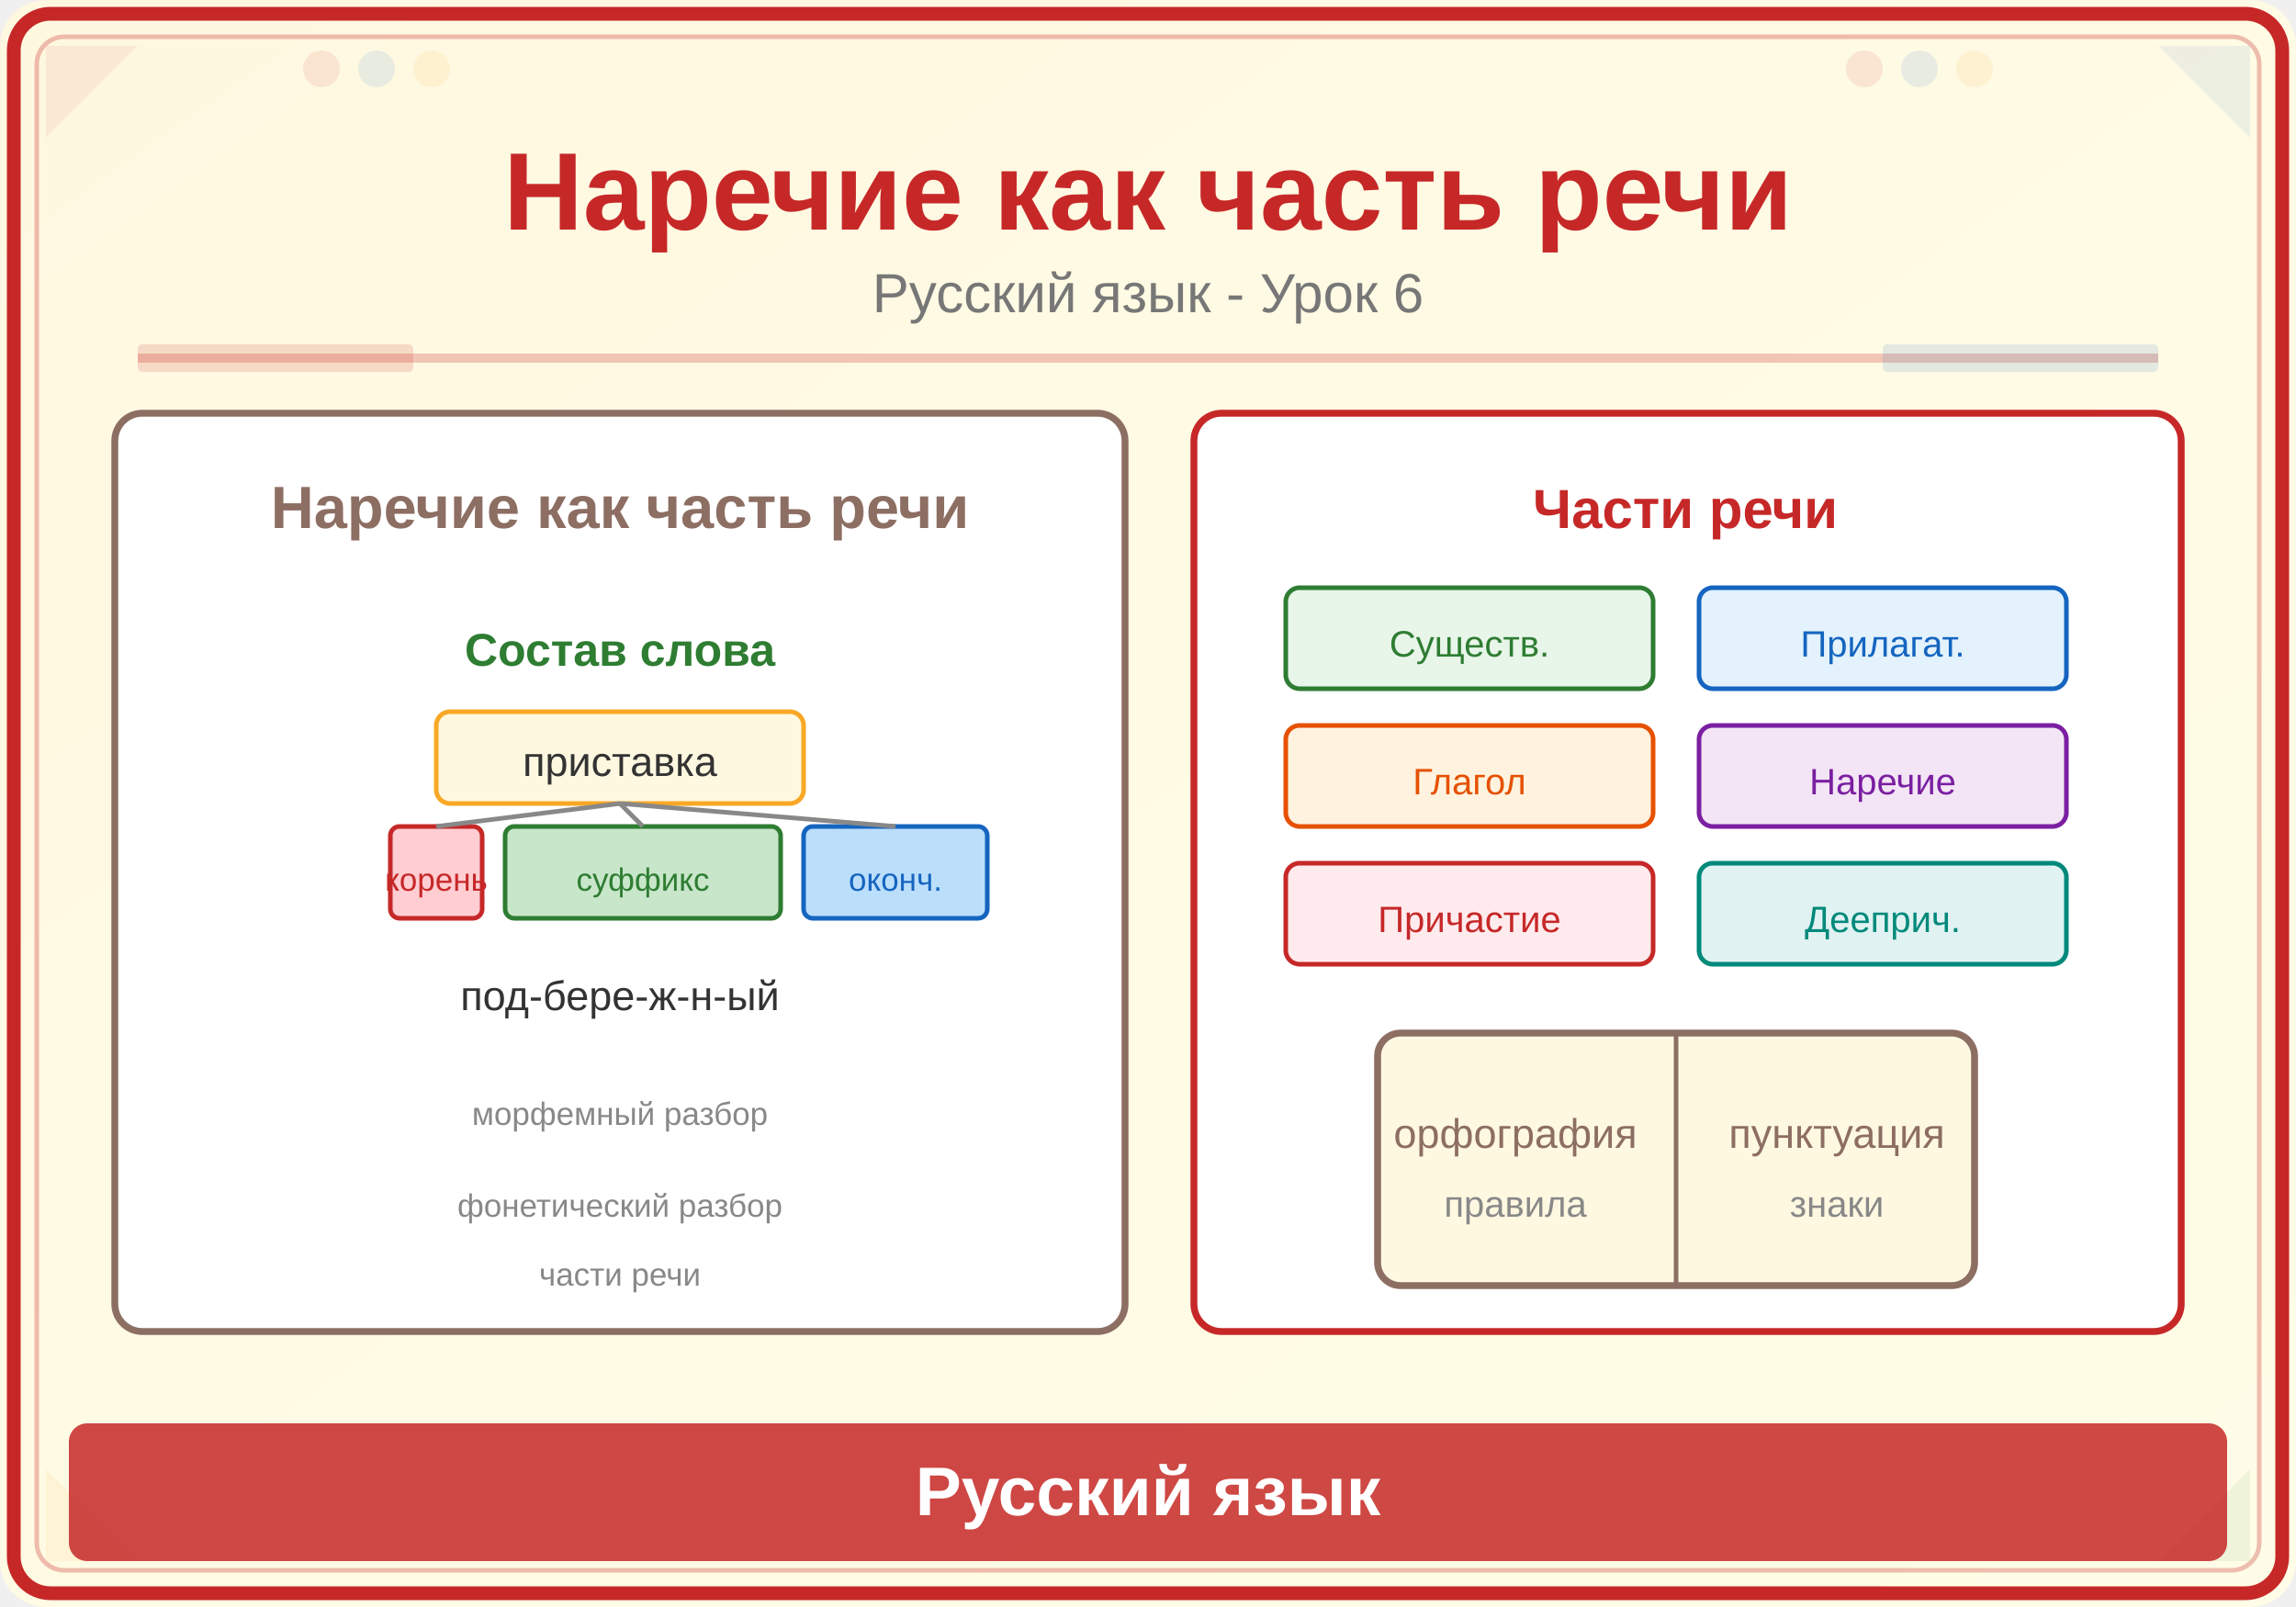
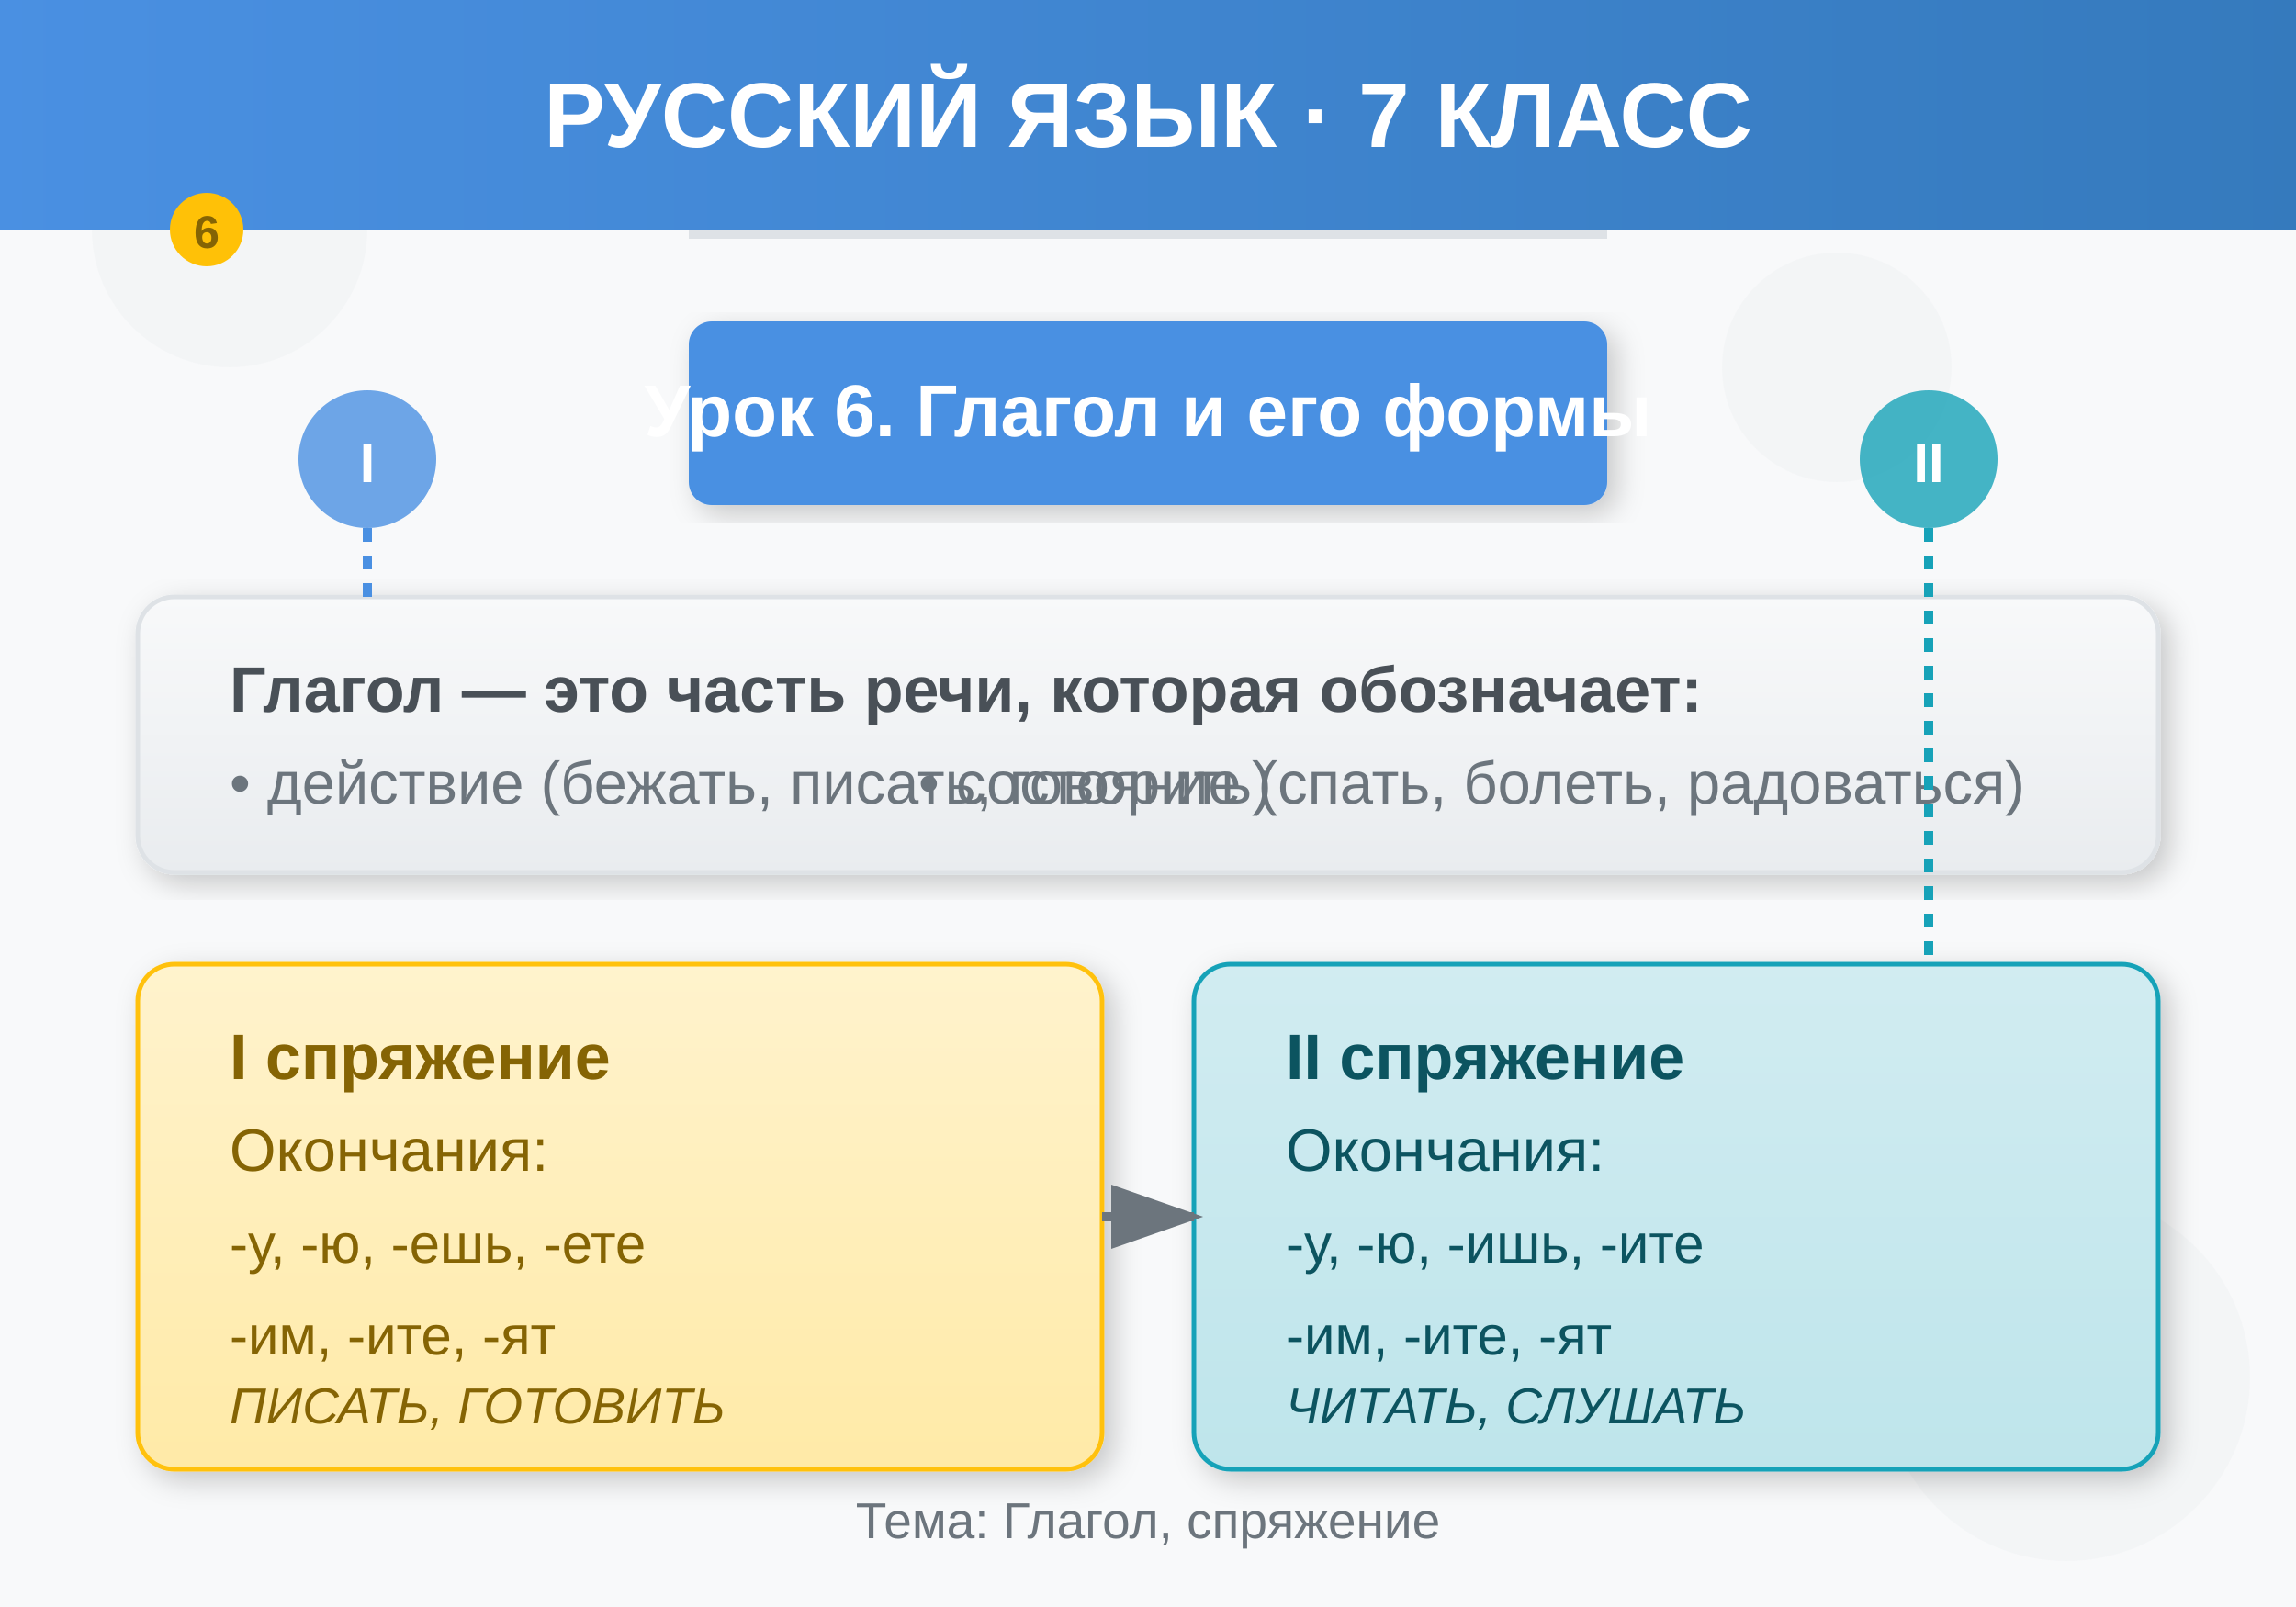
<svg xmlns="http://www.w3.org/2000/svg" viewBox="0 0 500 350">
  <defs>
-     <linearGradient id="bg" x1="0" y1="0" x2="1" y2="1">
-       <stop offset="0%" stop-color="#FFF8E1" />
-       <stop offset="100%" stop-color="#FFFDE7" />
+     <linearGradient id="headerGrad" x1="0%" y1="0%" x2="100%" y2="0%">
+       <stop offset="0%" style="stop-color:#4a90e2;stop-opacity:1" />
+       <stop offset="100%" style="stop-color:#357abd;stop-opacity:1" />
    </linearGradient>
+     <linearGradient id="boxGrad1" x1="0%" y1="0%" x2="0%" y2="100%">
+       <stop offset="0%" style="stop-color:#f8f9fa;stop-opacity:1" />
+       <stop offset="100%" style="stop-color:#e9ecef;stop-opacity:1" />
+     </linearGradient>
+     <linearGradient id="boxGrad2" x1="0%" y1="0%" x2="0%" y2="100%">
+       <stop offset="0%" style="stop-color:#fff3cd;stop-opacity:1" />
+       <stop offset="100%" style="stop-color:#ffeaa7;stop-opacity:1" />
+     </linearGradient>
+     <linearGradient id="boxGrad3" x1="0%" y1="0%" x2="0%" y2="100%">
+       <stop offset="0%" style="stop-color:#d1ecf1;stop-opacity:1" />
+       <stop offset="100%" style="stop-color:#bee5eb;stop-opacity:1" />
+     </linearGradient>
+     <filter id="shadow">
+       <feDropShadow dx="2" dy="2" stdDeviation="3" flood-opacity="0.2" />
+     </filter>
  </defs>
-   <rect width="500" height="350" fill="url(#bg)" rx="10" />
-   <rect x="3" y="3" width="494" height="344" rx="8" fill="none" stroke="#C62828" stroke-width="3" />
-   <rect x="8" y="8" width="484" height="334" rx="6" fill="none" stroke="#C62828" stroke-width="1" opacity="0.3" />
-   <polygon points="10,10 30,10 10,30" fill="#C62828" opacity="0.08" />
-   <polygon points="490,10 470,10 490,30" fill="#1565C0" opacity="0.08" />
-   <polygon points="10,340 30,340 10,320" fill="#F9A825" opacity="0.08" />
-   <polygon points="490,340 470,340 490,320" fill="#2E7D32" opacity="0.08" />
-   <circle cx="70" cy="15" r="4" fill="#C62828" opacity="0.1" />
-   <circle cx="82" cy="15" r="4" fill="#1565C0" opacity="0.1" />
-   <circle cx="94" cy="15" r="4" fill="#F9A825" opacity="0.1" />
-   <circle cx="406" cy="15" r="4" fill="#C62828" opacity="0.1" />
-   <circle cx="418" cy="15" r="4" fill="#1565C0" opacity="0.1" />
-   <circle cx="430" cy="15" r="4" fill="#F9A825" opacity="0.1" />
-   <text x="250" y="50" font-family="Arial,sans-serif" font-size="24" font-weight="bold" fill="#C62828" text-anchor="middle">Наречие как часть речи</text>
-   <text x="250" y="68" font-family="Arial,sans-serif" font-size="12" fill="#777" text-anchor="middle">Русский язык - Урок 6</text>
-   <line x1="30" y1="78" x2="470" y2="78" stroke="#C62828" stroke-width="2" opacity="0.25" />
-   <rect x="30" y="75" width="60" height="6" fill="#C62828" opacity="0.15" rx="1" />
-   <rect x="410" y="75" width="60" height="6" fill="#1565C0" opacity="0.12" rx="1" />
-   <rect x="25" y="90" width="220" height="200" rx="6" fill="white" stroke="#8D6E63" stroke-width="1.5" />
-   <text x="135" y="115" font-family="Arial,sans-serif" font-size="13" fill="#8D6E63" text-anchor="middle" font-weight="bold">Наречие как часть речи</text>
-   <text x="135" y="145" font-family="Arial,sans-serif" font-size="10" fill="#2E7D32" text-anchor="middle" font-weight="bold">Состав слова</text>
-   <rect x="95" y="155" width="80" height="20" rx="3" fill="#FFF8E1" stroke="#F9A825" stroke-width="1" />
-   <text x="135" y="169" font-family="Arial,sans-serif" font-size="9" fill="#333" text-anchor="middle">приставка</text>
-   <rect x="85" y="180" width="20" height="20" rx="2" fill="#FFCDD2" stroke="#C62828" stroke-width="1" />
-   <text x="95" y="194" font-family="Arial,sans-serif" font-size="7" fill="#C62828" text-anchor="middle">корень</text>
-   <rect x="110" y="180" width="60" height="20" rx="2" fill="#C8E6C9" stroke="#2E7D32" stroke-width="1" />
-   <text x="140" y="194" font-family="Arial,sans-serif" font-size="7" fill="#2E7D32" text-anchor="middle">суффикс</text>
-   <rect x="175" y="180" width="40" height="20" rx="2" fill="#BBDEFB" stroke="#1565C0" stroke-width="1" />
-   <text x="195" y="194" font-family="Arial,sans-serif" font-size="7" fill="#1565C0" text-anchor="middle">оконч.</text>
-   <line x1="135" y1="175" x2="95" y2="180" stroke="#888" stroke-width="1" />
-   <line x1="135" y1="175" x2="140" y2="180" stroke="#888" stroke-width="1" />
-   <line x1="135" y1="175" x2="195" y2="180" stroke="#888" stroke-width="1" />
-   <text x="135" y="220" font-family="Arial,sans-serif" font-size="9" fill="#333" text-anchor="middle">под-бере-ж-н-ый</text>
-   <text x="135" y="245" font-family="Arial,sans-serif" font-size="7" fill="#888" text-anchor="middle">морфемный разбор</text>
-   <text x="135" y="265" font-family="Arial,sans-serif" font-size="7" fill="#888" text-anchor="middle">фонетический разбор</text>
-   <text x="135" y="280" font-family="Arial,sans-serif" font-size="7" fill="#888" text-anchor="middle">части речи</text>
-   <rect x="260" y="90" width="215" height="200" rx="6" fill="white" stroke="#C62828" stroke-width="1.5" />
-   <text x="367" y="115" font-family="Arial,sans-serif" font-size="12" fill="#C62828" text-anchor="middle" font-weight="bold">Части речи</text>
-   <rect x="280" y="128" width="80" height="22" rx="3" fill="#E8F5E9" stroke="#2E7D32" stroke-width="1" />
-   <text x="320" y="143" font-family="Arial,sans-serif" font-size="8" fill="#2E7D32" text-anchor="middle">Существ.</text>
-   <rect x="370" y="128" width="80" height="22" rx="3" fill="#E3F2FD" stroke="#1565C0" stroke-width="1" />
-   <text x="410" y="143" font-family="Arial,sans-serif" font-size="8" fill="#1565C0" text-anchor="middle">Прилагат.</text>
-   <rect x="280" y="158" width="80" height="22" rx="3" fill="#FFF3E0" stroke="#E65100" stroke-width="1" />
-   <text x="320" y="173" font-family="Arial,sans-serif" font-size="8" fill="#E65100" text-anchor="middle">Глагол</text>
-   <rect x="370" y="158" width="80" height="22" rx="3" fill="#F3E5F5" stroke="#7B1FA2" stroke-width="1" />
-   <text x="410" y="173" font-family="Arial,sans-serif" font-size="8" fill="#7B1FA2" text-anchor="middle">Наречие</text>
-   <rect x="280" y="188" width="80" height="22" rx="3" fill="#FFEBEE" stroke="#C62828" stroke-width="1" />
-   <text x="320" y="203" font-family="Arial,sans-serif" font-size="8" fill="#C62828" text-anchor="middle">Причастие</text>
-   <rect x="370" y="188" width="80" height="22" rx="3" fill="#E0F2F1" stroke="#00897B" stroke-width="1" />
-   <text x="410" y="203" font-family="Arial,sans-serif" font-size="8" fill="#00897B" text-anchor="middle">Дееприч.</text>
-   <rect x="300" y="225" width="130" height="55" rx="5" fill="#FFF8E1" stroke="#8D6E63" stroke-width="1.5" />
-   <line x1="365" y1="225" x2="365" y2="280" stroke="#8D6E63" stroke-width="1" />
-   <text x="330" y="250" font-family="Arial,sans-serif" font-size="9" fill="#8D6E63" text-anchor="middle">орфография</text>
-   <text x="330" y="265" font-family="Arial,sans-serif" font-size="8" fill="#888" text-anchor="middle">правила</text>
-   <text x="400" y="250" font-family="Arial,sans-serif" font-size="9" fill="#8D6E63" text-anchor="middle">пунктуация</text>
-   <text x="400" y="265" font-family="Arial,sans-serif" font-size="8" fill="#888" text-anchor="middle">знаки</text>
-   <rect x="15" y="310" width="470" height="30" rx="4" fill="#C62828" opacity="0.85" />
-   <text x="250" y="330" font-family="Arial,sans-serif" font-size="15" text-anchor="middle" fill="white" font-weight="bold">Русский язык</text>
+   <rect width="500" height="350" fill="#f8f9fa" />
+   <circle cx="50" cy="50" r="30" fill="#e9ecef" opacity="0.3" />
+   <circle cx="450" cy="300" r="40" fill="#e9ecef" opacity="0.3" />
+   <circle cx="400" cy="80" r="25" fill="#e9ecef" opacity="0.3" />
+   <rect x="0" y="0" width="500" height="50" fill="url(#headerGrad)" />
+   <text x="250" y="32" font-family="Arial, sans-serif" font-size="20" font-weight="bold" text-anchor="middle" fill="white">РУССКИЙ ЯЗЫК · 7 КЛАСС</text>
+   <rect x="150" y="70" width="200" height="40" rx="5" fill="#4a90e2" filter="url(#shadow)" />
+   <text x="250" y="95" font-family="Arial, sans-serif" font-size="16" font-weight="bold" text-anchor="middle" fill="white">Урок 6. Глагол и его формы</text>
+   <rect x="30" y="130" width="440" height="60" rx="8" fill="url(#boxGrad1)" stroke="#dee2e6" stroke-width="1" filter="url(#shadow)" />
+   <text x="50" y="155" font-family="Arial, sans-serif" font-size="14" font-weight="bold" fill="#495057">Глагол — это часть речи, которая обозначает:</text>
+   <text x="50" y="175" font-family="Arial, sans-serif" font-size="13" fill="#6c757d">• действие (бежать, писать, говорить)</text>
+   <text x="200" y="175" font-family="Arial, sans-serif" font-size="13" fill="#6c757d">• состояние (спать, болеть, радоваться)</text>
+   <rect x="30" y="210" width="210" height="110" rx="8" fill="url(#boxGrad2)" stroke="#ffc107" stroke-width="1" filter="url(#shadow)" />
+   <text x="50" y="235" font-family="Arial, sans-serif" font-size="14" font-weight="bold" fill="#856404">I спряжение</text>
+   <text x="50" y="255" font-family="Arial, sans-serif" font-size="13" fill="#856404">Окончания:</text>
+   <text x="50" y="275" font-family="Arial, sans-serif" font-size="12" fill="#856404">-у, -ю, -ешь, -ете</text>
+   <text x="50" y="295" font-family="Arial, sans-serif" font-size="12" fill="#856404">-им, -ите, -ят</text>
+   <text x="50" y="310" font-family="Arial, sans-serif" font-size="11" fill="#856404" font-style="italic">ПИСАТЬ, ГОТОВИТЬ</text>
+   <rect x="260" y="210" width="210" height="110" rx="8" fill="url(#boxGrad3)" stroke="#17a2b8" stroke-width="1" filter="url(#shadow)" />
+   <text x="280" y="235" font-family="Arial, sans-serif" font-size="14" font-weight="bold" fill="#0c5460">II спряжение</text>
+   <text x="280" y="255" font-family="Arial, sans-serif" font-size="13" fill="#0c5460">Окончания:</text>
+   <text x="280" y="275" font-family="Arial, sans-serif" font-size="12" fill="#0c5460">-у, -ю, -ишь, -ите</text>
+   <text x="280" y="295" font-family="Arial, sans-serif" font-size="12" fill="#0c5460">-им, -ите, -ят</text>
+   <text x="280" y="310" font-family="Arial, sans-serif" font-size="11" fill="#0c5460" font-style="italic">ЧИТАТЬ, СЛУШАТЬ</text>
+   <path d="M 240 265 L 260 265" stroke="#6c757d" stroke-width="2" marker-end="url(#arrowhead)" />
+   <defs>
+     <marker id="arrowhead" markerWidth="10" markerHeight="7" refX="9" refY="3.5" orient="auto">
+       <polygon points="0 0, 10 3.5, 0 7" fill="#6c757d" />
+     </marker>
+   </defs>
+   <circle cx="80" cy="100" r="15" fill="#4a90e2" opacity="0.8" />
+   <text x="80" y="105" font-family="Arial, sans-serif" font-size="12" font-weight="bold" text-anchor="middle" fill="white">I</text>
+   <circle cx="420" cy="100" r="15" fill="#17a2b8" opacity="0.8" />
+   <text x="420" y="105" font-family="Arial, sans-serif" font-size="12" font-weight="bold" text-anchor="middle" fill="white">II</text>
+   <rect x="150" y="50" width="200" height="2" fill="#dee2e6" />
+   <path d="M 80 115 L 80 130" stroke="#4a90e2" stroke-width="2" stroke-dasharray="3,3" />
+   <path d="M 420 115 L 420 210" stroke="#17a2b8" stroke-width="2" stroke-dasharray="3,3" />
+   <circle cx="45" cy="50" r="8" fill="#ffc107" />
+   <text x="45" y="54" font-family="Arial, sans-serif" font-size="10" font-weight="bold" text-anchor="middle" fill="#856404">6</text>
+   <text x="250" y="335" font-family="Arial, sans-serif" font-size="11" text-anchor="middle" fill="#6c757d">Тема: Глагол, спряжение</text>
</svg>
